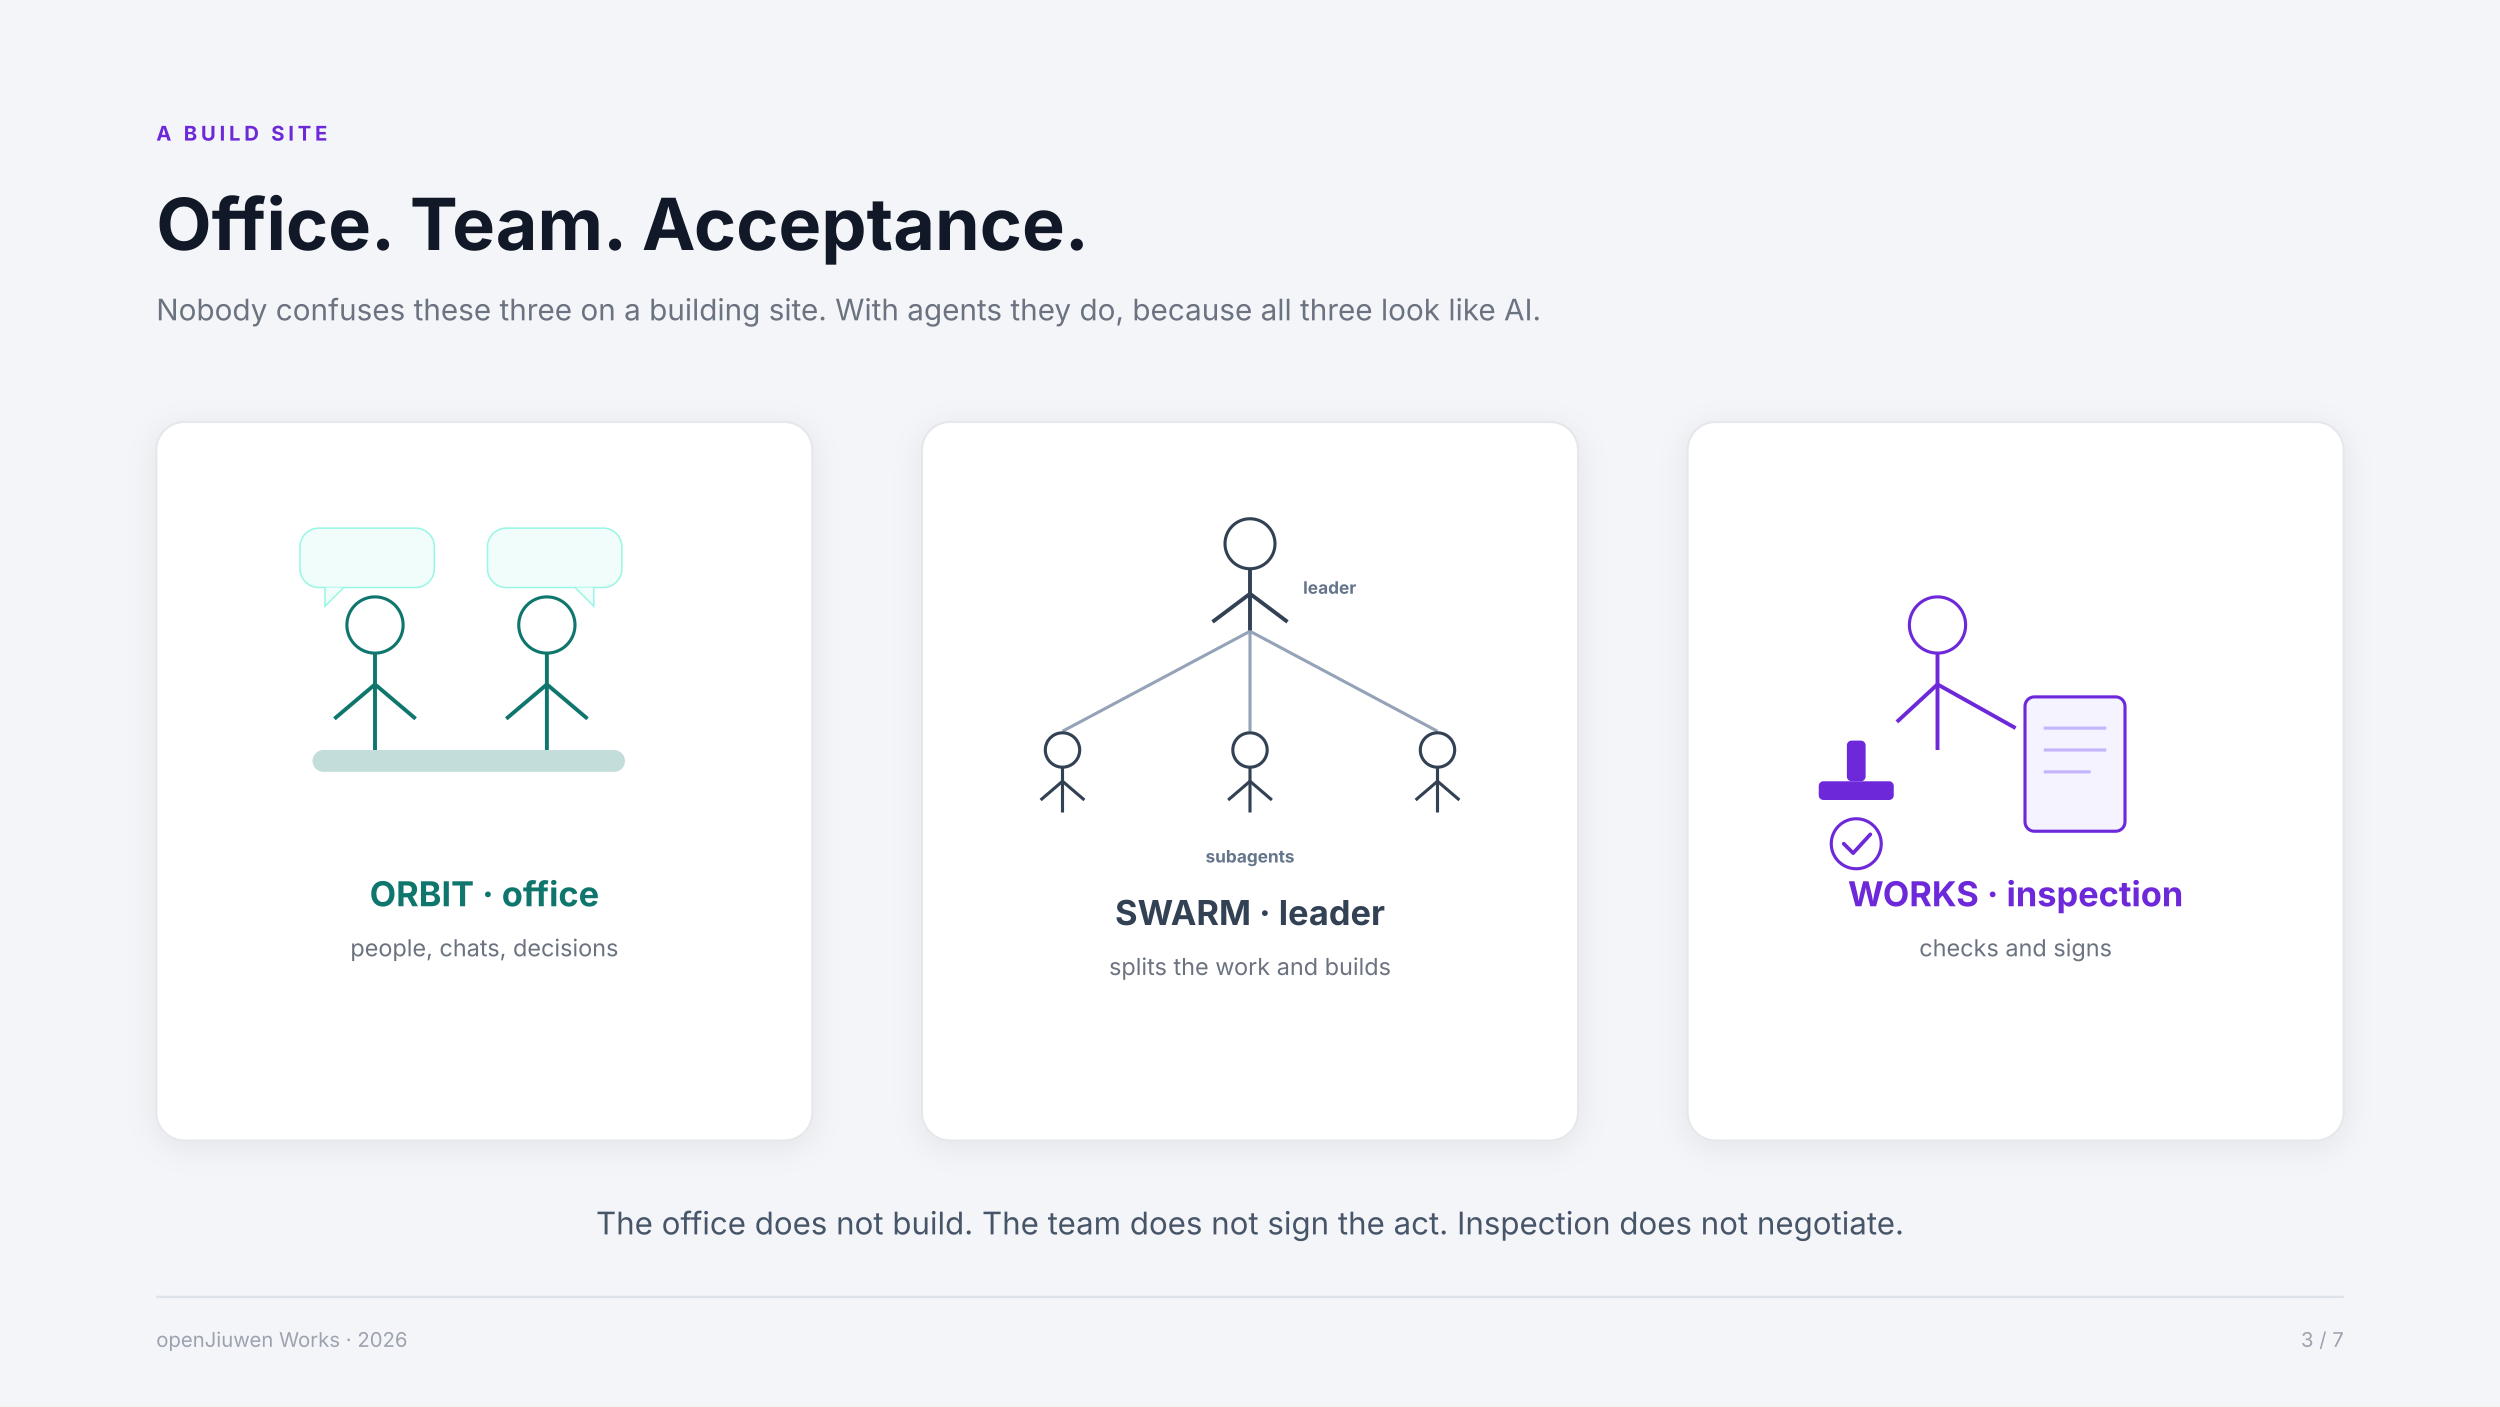
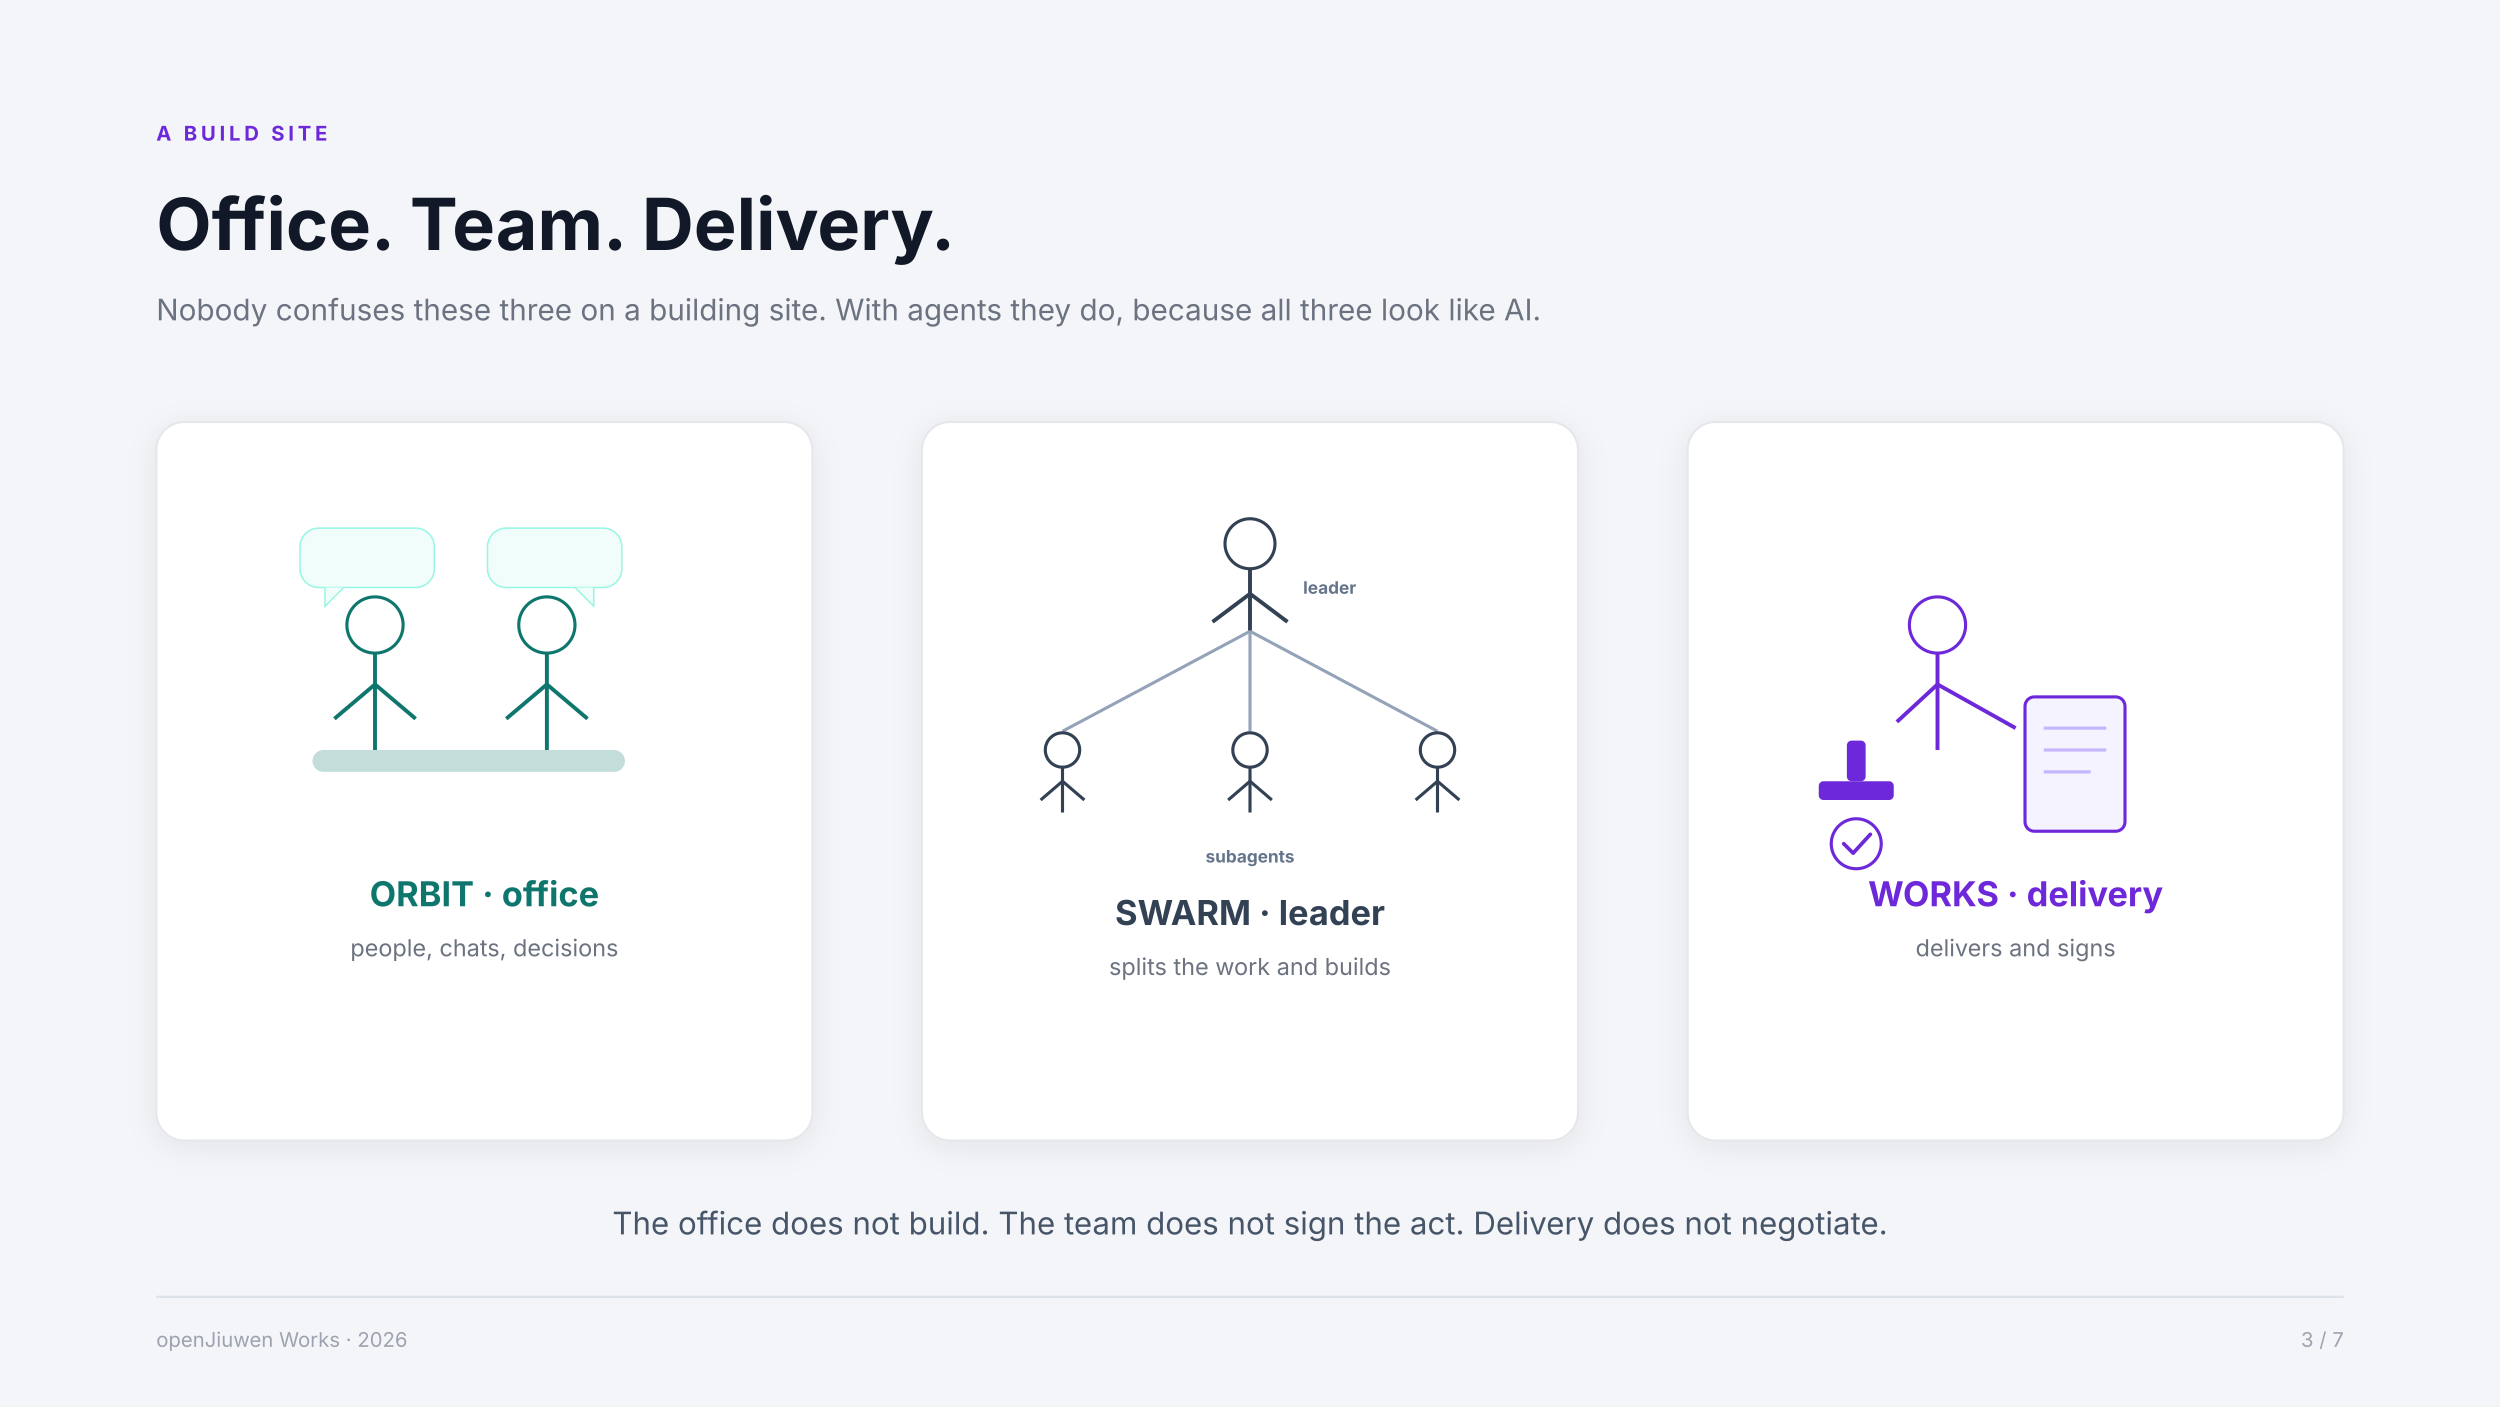
<svg xmlns="http://www.w3.org/2000/svg" width="1600" height="900" viewBox="0 0 1600 900" font-family="Inter, Segoe UI, Arial, Helvetica, sans-serif">
  <defs>
    <filter id="s3" x="-20%" y="-20%" width="140%" height="140%">
      <feDropShadow dx="0" dy="4" stdDeviation="10" flood-color="#111827" flood-opacity="0.07" />
    </filter>
  </defs>
  <rect x="0" y="0" width="1600" height="900" fill="#F4F5F9" />
  <text x="100" y="90" font-size="13" font-weight="700" fill="#6D28D9" letter-spacing="2.4">A BUILD SITE</text>
-   <text x="100" y="160" font-size="46" font-weight="700" fill="#111827">Office. Team. Acceptance.</text>
+   <text x="100" y="160" font-size="46" font-weight="700" fill="#111827">Office. Team. Delivery.</text>
  <text x="100" y="205" font-size="19" fill="#6B7280">Nobody confuses these three on a building site. With agents they do, because all three look like AI.</text>
  <g>
    <rect x="100" y="270" width="420" height="460" rx="18" fill="#FFFFFF" stroke="#E5E7EB" stroke-width="1.5" filter="url(#s3)" />
    <circle cx="240" cy="400" r="18" fill="none" stroke="#0F766E" stroke-width="2" />
    <line x1="240" y1="418" x2="240" y2="480" stroke="#0F766E" stroke-width="2.5" />
    <line x1="240" y1="438" x2="214" y2="460" stroke="#0F766E" stroke-width="2.5" />
    <line x1="240" y1="438" x2="266" y2="460" stroke="#0F766E" stroke-width="2.5" />
    <circle cx="350" cy="400" r="18" fill="none" stroke="#0F766E" stroke-width="2" />
    <line x1="350" y1="418" x2="350" y2="480" stroke="#0F766E" stroke-width="2.5" />
    <line x1="350" y1="438" x2="324" y2="460" stroke="#0F766E" stroke-width="2.5" />
    <line x1="350" y1="438" x2="376" y2="460" stroke="#0F766E" stroke-width="2.5" />
    <rect x="200" y="480" width="200" height="14" rx="7" fill="#0F766E" opacity="0.25" />
    <rect x="192" y="338" width="86" height="38" rx="12" fill="#F0FDFA" stroke="#99F6E4" />
    <path d="M208 376 L208 388 L220 376" fill="#F0FDFA" stroke="#99F6E4" />
    <rect x="312" y="338" width="86" height="38" rx="12" fill="#F0FDFA" stroke="#99F6E4" />
    <path d="M380 376 L380 388 L368 376" fill="#F0FDFA" stroke="#99F6E4" />
    <text x="310" y="580" font-size="22" font-weight="700" fill="#0F766E" text-anchor="middle">ORBIT · office</text>
    <text x="310" y="612" font-size="15" fill="#6B7280" text-anchor="middle">people, chats, decisions</text>
  </g>
  <g>
    <rect x="590" y="270" width="420" height="460" rx="18" fill="#FFFFFF" stroke="#E5E7EB" stroke-width="1.5" filter="url(#s3)" />
    <circle cx="800" cy="348" r="16" fill="none" stroke="#334155" stroke-width="2" />
    <line x1="800" y1="364" x2="800" y2="404" stroke="#334155" stroke-width="2.5" />
    <line x1="800" y1="380" x2="776" y2="398" stroke="#334155" stroke-width="2.5" />
    <line x1="800" y1="380" x2="824" y2="398" stroke="#334155" stroke-width="2.5" />
    <text x="834" y="380" font-size="11" font-weight="700" fill="#64748B">leader</text>
    <line x1="800" y1="404" x2="680" y2="468" stroke="#94A3B8" stroke-width="2" />
    <line x1="800" y1="404" x2="800" y2="468" stroke="#94A3B8" stroke-width="2" />
    <line x1="800" y1="404" x2="920" y2="468" stroke="#94A3B8" stroke-width="2" />
    <g stroke="#334155" stroke-width="2" fill="none">
      <circle cx="680" cy="480" r="11" />
      <line x1="680" y1="491" x2="680" y2="520" />
      <line x1="680" y1="500" x2="666" y2="512" />
      <line x1="680" y1="500" x2="694" y2="512" />
      <circle cx="800" cy="480" r="11" />
      <line x1="800" y1="491" x2="800" y2="520" />
      <line x1="800" y1="500" x2="786" y2="512" />
      <line x1="800" y1="500" x2="814" y2="512" />
      <circle cx="920" cy="480" r="11" />
      <line x1="920" y1="491" x2="920" y2="520" />
      <line x1="920" y1="500" x2="906" y2="512" />
      <line x1="920" y1="500" x2="934" y2="512" />
    </g>
    <text x="800" y="552" font-size="11" font-weight="700" fill="#64748B" text-anchor="middle">subagents</text>
    <text x="800" y="592" font-size="22" font-weight="700" fill="#334155" text-anchor="middle">SWARM · leader</text>
    <text x="800" y="624" font-size="15" fill="#6B7280" text-anchor="middle">splits the work and builds</text>
  </g>
  <g>
    <rect x="1080" y="270" width="420" height="460" rx="18" fill="#FFFFFF" stroke="#E5E7EB" stroke-width="1.5" filter="url(#s3)" />
    <circle cx="1240" cy="400" r="18" fill="none" stroke="#6D28D9" stroke-width="2" />
    <line x1="1240" y1="418" x2="1240" y2="480" stroke="#6D28D9" stroke-width="2.5" />
    <line x1="1240" y1="438" x2="1214" y2="462" stroke="#6D28D9" stroke-width="2.5" />
    <line x1="1240" y1="438" x2="1290" y2="466" stroke="#6D28D9" stroke-width="2.5" />
    <rect x="1296" y="446" width="64" height="86" rx="6" fill="#F5F3FF" stroke="#6D28D9" stroke-width="2" />
    <line x1="1308" y1="466" x2="1348" y2="466" stroke="#C4B5FD" stroke-width="2" />
    <line x1="1308" y1="480" x2="1348" y2="480" stroke="#C4B5FD" stroke-width="2" />
    <line x1="1308" y1="494" x2="1338" y2="494" stroke="#C4B5FD" stroke-width="2" />
    <rect x="1164" y="500" width="48" height="12" rx="3" fill="#6D28D9" />
    <rect x="1182" y="474" width="12" height="26" rx="3" fill="#6D28D9" />
    <circle cx="1188" cy="540" r="16" fill="none" stroke="#6D28D9" stroke-width="2" />
    <path d="M1180 540 L1186 546 L1197 534" fill="none" stroke="#6D28D9" stroke-width="2.4" stroke-linecap="round" stroke-linejoin="round" />
-     <text x="1290" y="580" font-size="22" font-weight="700" fill="#6D28D9" text-anchor="middle">WORKS · inspection</text>
-     <text x="1290" y="612" font-size="15" fill="#6B7280" text-anchor="middle">checks and signs</text>
+     <text x="1290" y="580" font-size="22" font-weight="700" fill="#6D28D9" text-anchor="middle">WORKS · delivery</text>
+     <text x="1290" y="612" font-size="15" fill="#6B7280" text-anchor="middle">delivers and signs</text>
  </g>
-   <text x="800" y="790" font-size="20" fill="#475569" text-anchor="middle">The office does not build. The team does not sign the act. Inspection does not negotiate.</text>
+   <text x="800" y="790" font-size="20" fill="#475569" text-anchor="middle">The office does not build. The team does not sign the act. Delivery does not negotiate.</text>
  <line x1="100" y1="830" x2="1500" y2="830" stroke="#DDE2E8" stroke-width="1.5" />
  <text x="100" y="862" font-size="13" fill="#9CA3AF">openJiuwen Works · 2026</text>
  <text x="1500" y="862" font-size="13" fill="#9CA3AF" text-anchor="end">3 / 7</text>
</svg>
